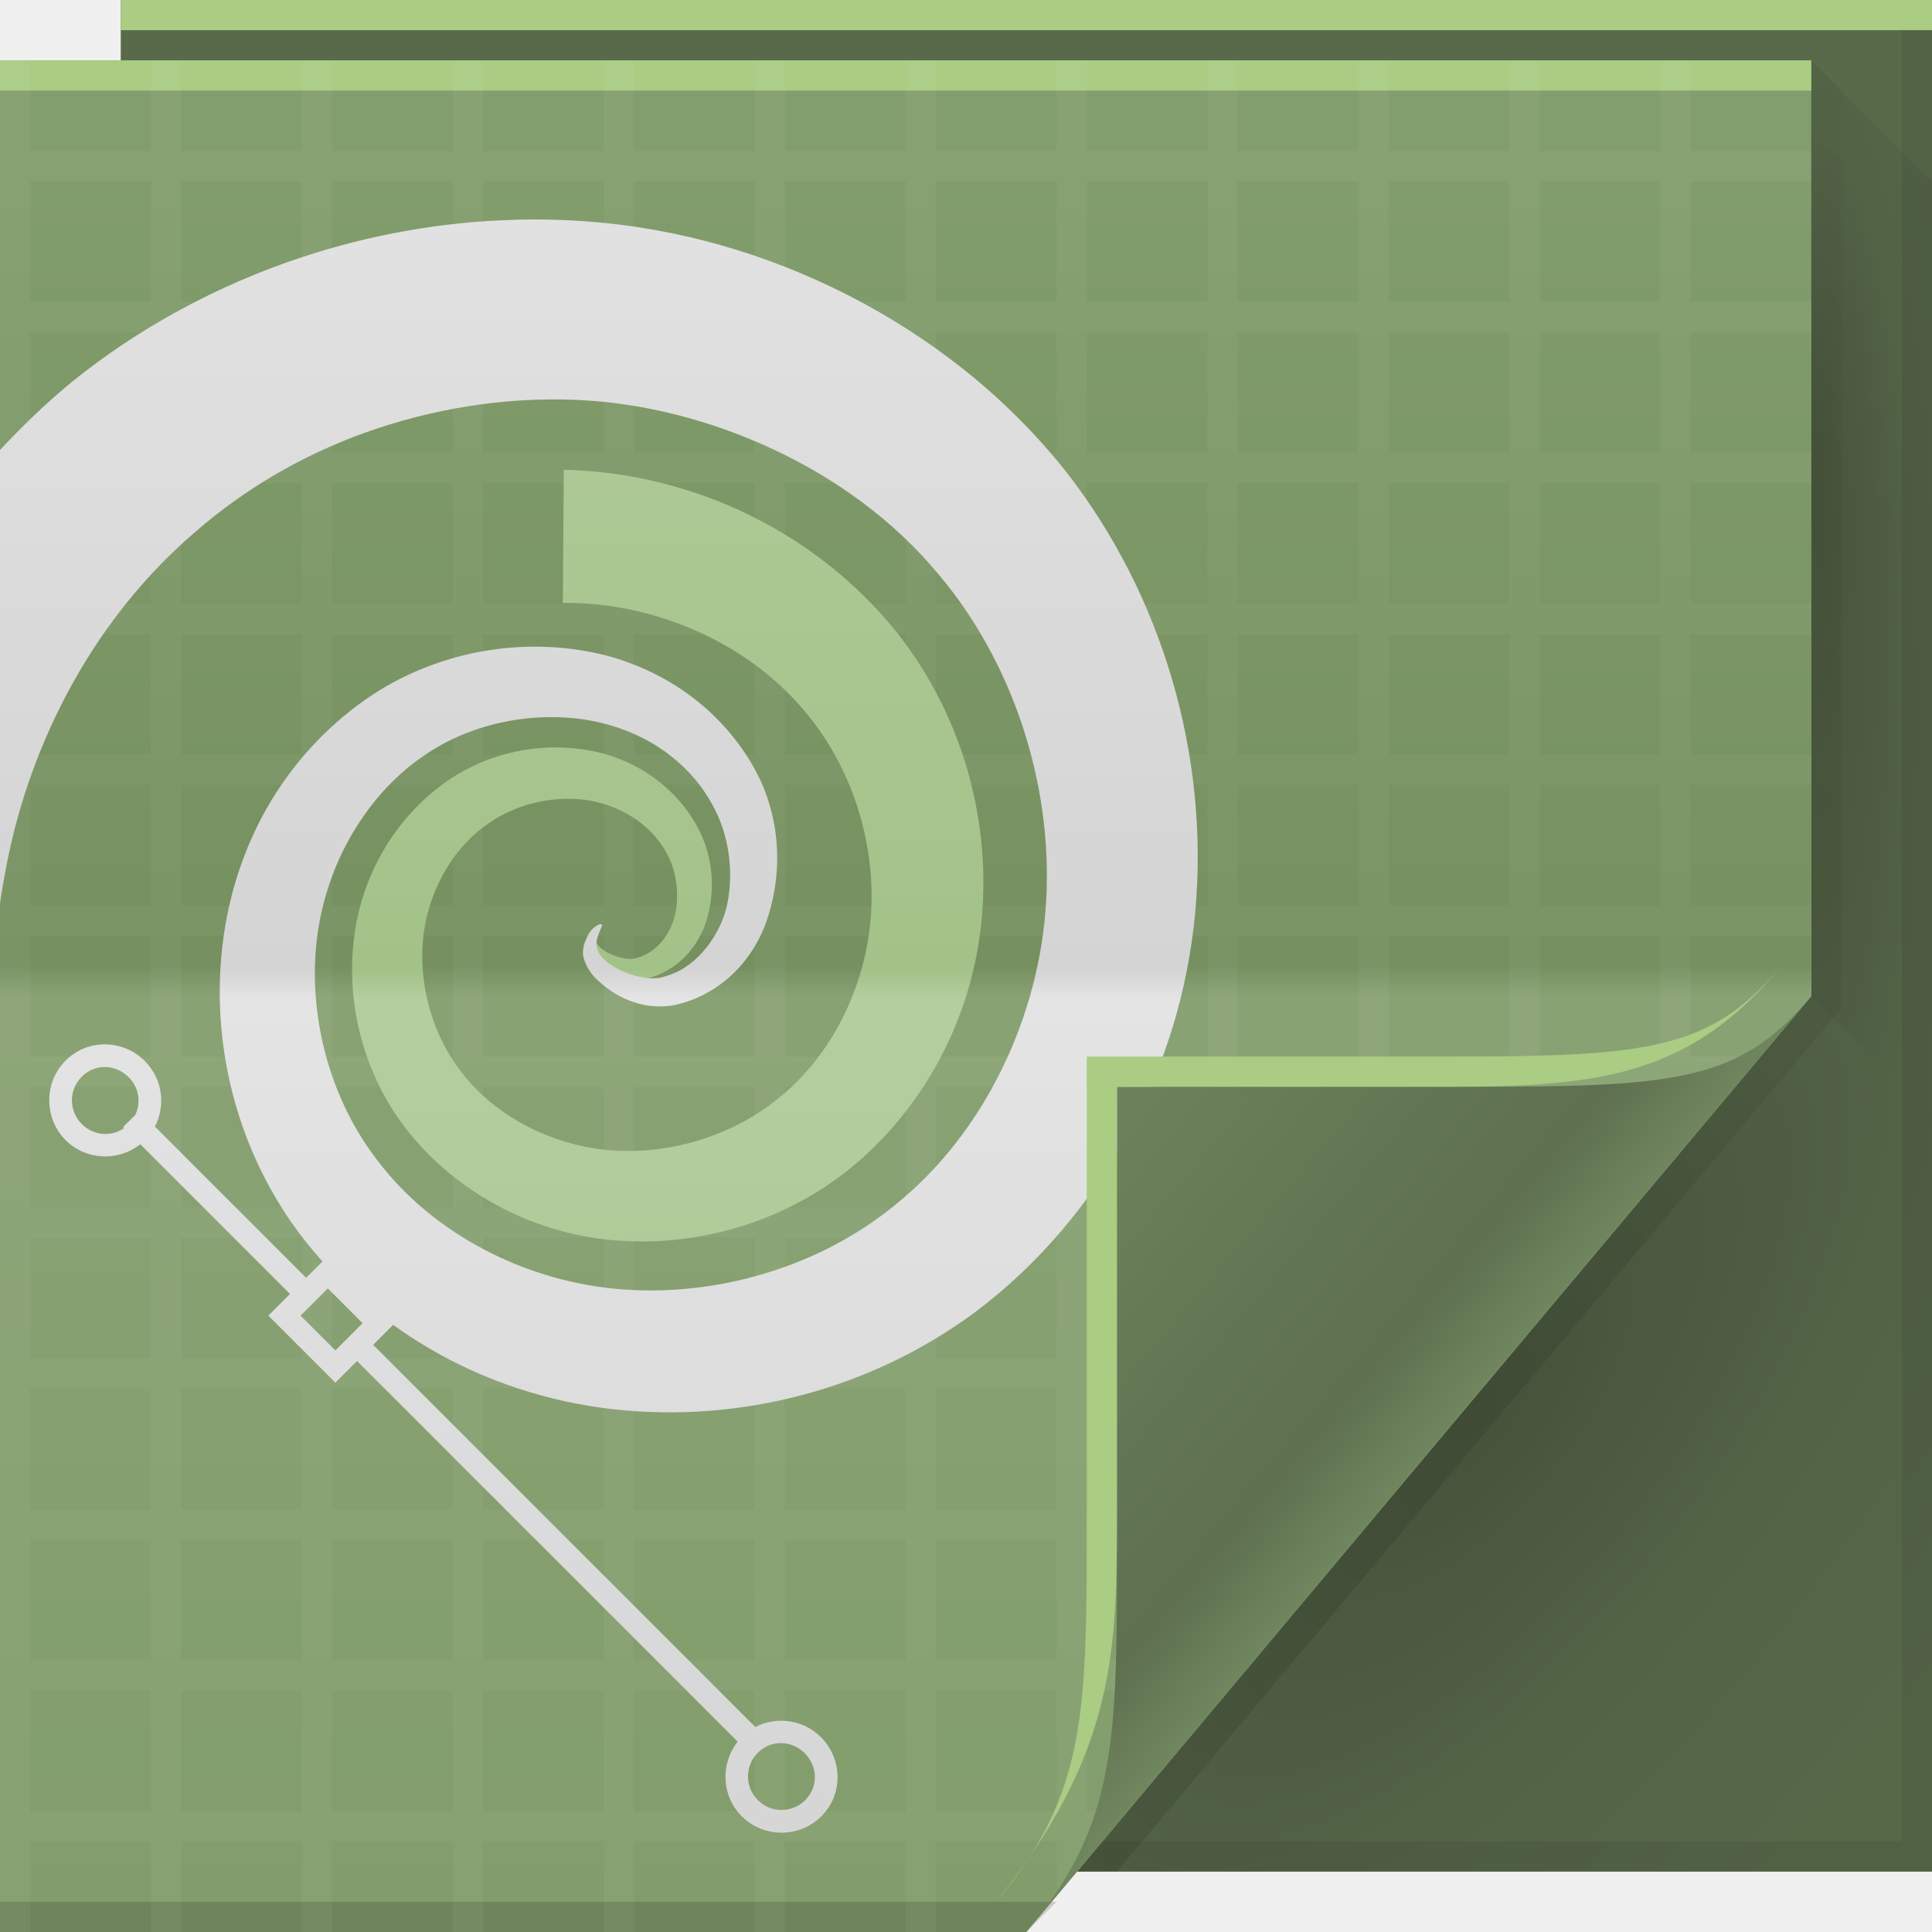
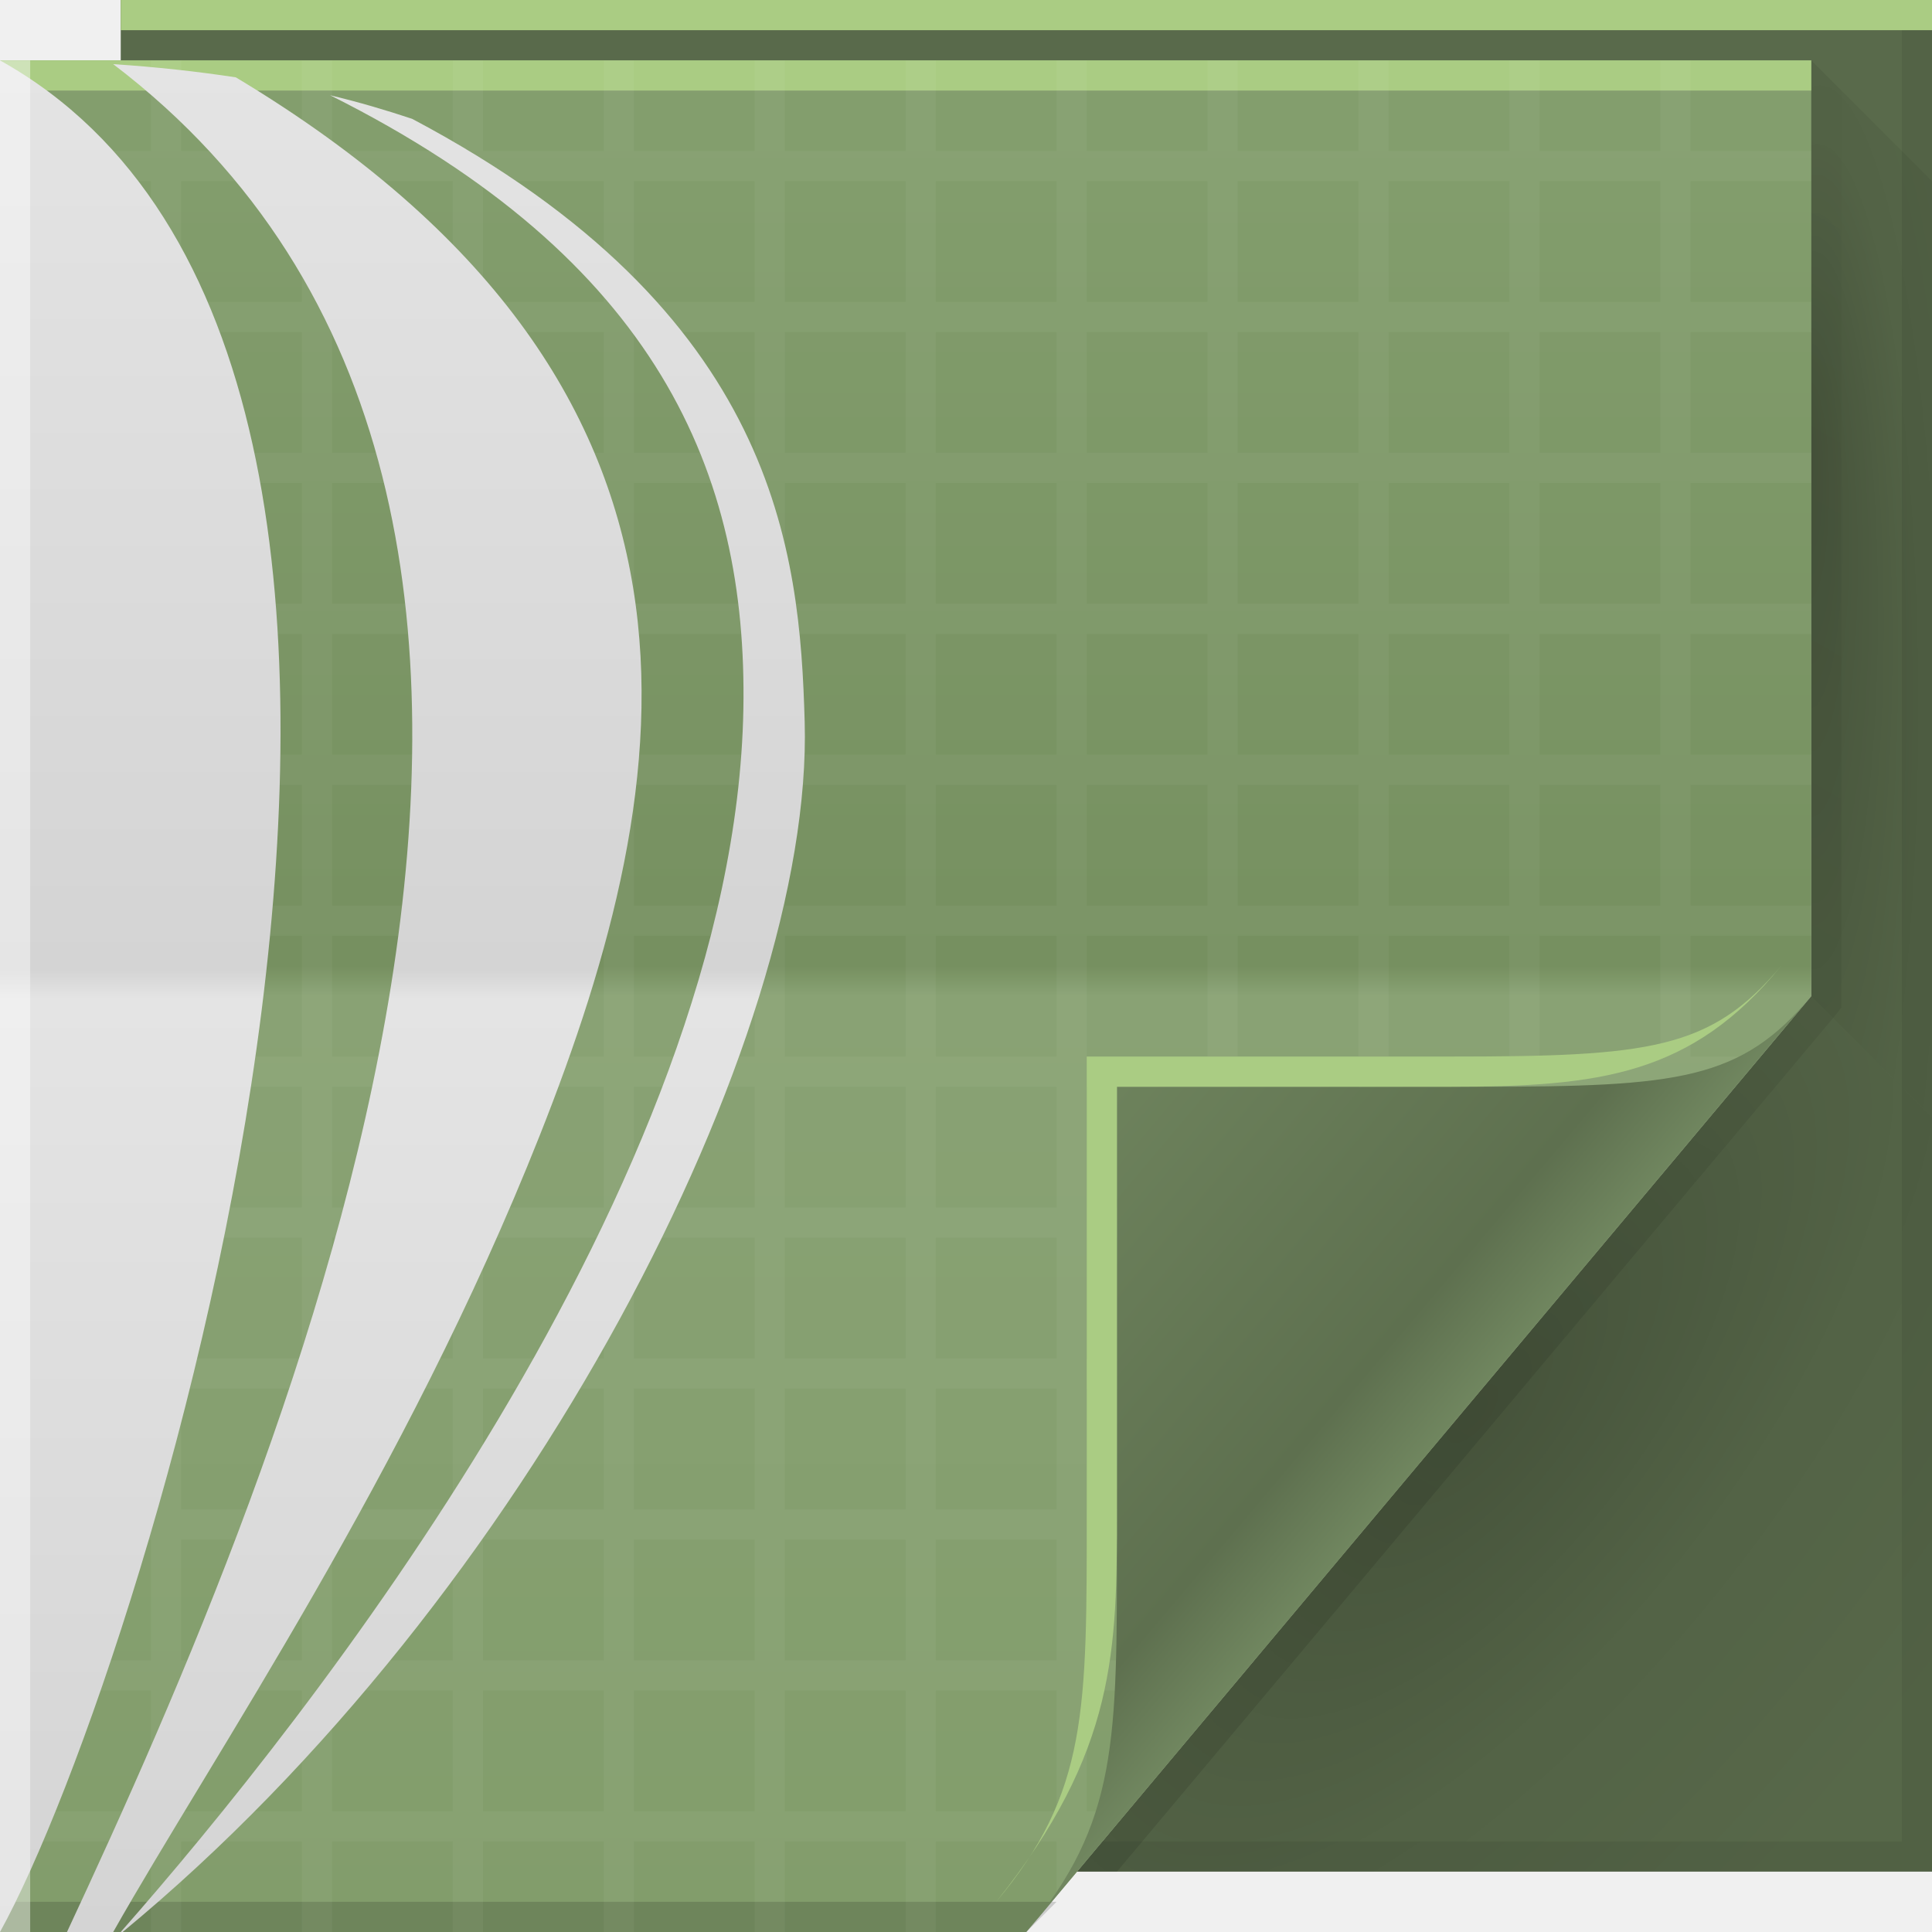
<svg xmlns="http://www.w3.org/2000/svg" xmlns:xlink="http://www.w3.org/1999/xlink" version="1.1" width="64" height="64" id="svg13094">
  <defs id="defs11">
    <radialGradient cx="60.562" cy="21.045" r="2" fx="59.604" fy="21.241" id="radialGradient3811-3" xlink:href="#radialGradient3996" gradientUnits="userSpaceOnUse" gradientTransform="matrix(0,19.31882,-3.43006,0,132.7475,-1136.964)" />
    <radialGradient cx="48.308" cy="47.141" r="14.161" id="radialGradient3996" gradientUnits="userSpaceOnUse" gradientTransform="matrix(0.9396233,0.7747794,-1.797524,2.17997,88.13055,-93.36575)">
      <stop id="stop3954" style="stop-color:#000000;stop-opacity:0.223" offset="0" />
      <stop id="stop3958" style="stop-color:#000000;stop-opacity:0.068" offset="0.5" />
      <stop id="stop3956" style="stop-color:#000000;stop-opacity:0.024" offset="1" />
    </radialGradient>
    <linearGradient x1="45" y1="52" x2="73" y2="4" id="linearGradient4308" gradientUnits="userSpaceOnUse">
      <stop id="stop4304" style="stop-color:#000000;stop-opacity:0.107" offset="0" />
      <stop id="stop4306" style="stop-color:#000000;stop-opacity:0" offset="1" />
    </linearGradient>
    <linearGradient x1="48.918" y1="46.214" x2="32.67" y2="24" id="linearGradient4259" gradientUnits="userSpaceOnUse">
      <stop id="stop3988" style="stop-color:#ffffff;stop-opacity:0.53" offset="0" />
      <stop id="stop3990" style="stop-color:#ffffff;stop-opacity:0" offset="1" />
    </linearGradient>
    <linearGradient x1="31" y1="64" x2="31" y2="2" id="linearGradient3984" gradientUnits="userSpaceOnUse">
      <stop id="stop3099" style="stop-color:#829d6b;stop-opacity:1;" offset="0" />
      <stop id="stop3875" style="stop-color:#89a274;stop-opacity:1;" offset="0.5" />
      <stop id="stop3873" style="stop-color:#769060;stop-opacity:1;" offset="0.516" />
      <stop id="stop3101" style="stop-color:#849f6e;stop-opacity:1;" offset="1" />
    </linearGradient>
    <linearGradient x1="48.992" y1="46.125" x2="37" y2="36" id="linearGradient4280" gradientUnits="userSpaceOnUse">
      <stop id="stop4293" style="stop-color:#70865f;stop-opacity:1;" offset="0" />
      <stop id="stop4295" style="stop-color:#5e704f;stop-opacity:1;" offset="0.21" />
      <stop id="stop4297" style="stop-color:#6d825c;stop-opacity:1;" offset="1" />
    </linearGradient>
    <radialGradient cx="48.308" cy="47.141" r="14.161" id="radialGradient3220" xlink:href="#radialGradient3996" gradientUnits="userSpaceOnUse" gradientTransform="matrix(0.9396233,0.7747794,-1.797524,2.17997,88.13055,-93.36575)" />
-     <linearGradient x1="31" y1="64" x2="31" y2="2" id="linearGradient3984-6" gradientUnits="userSpaceOnUse">
-       <stop id="stop3099-1" style="stop-color:#e3e3e3;stop-opacity:1;" offset="0" />
-       <stop id="stop3875-2" style="stop-color:#ededed;stop-opacity:1;" offset="0.5" />
-       <stop id="stop3873-5" style="stop-color:#e4e4e4;stop-opacity:1;" offset="0.516" />
-       <stop id="stop3101-0" style="stop-color:#e9e9e9;stop-opacity:1;" offset="1" />
-     </linearGradient>
-     <linearGradient xlink:href="#linearGradient3984-6" id="linearGradient3814" x1="-2886.754" y1="632.015" x2="-2886.754" y2="100.564" gradientUnits="userSpaceOnUse" />
-     <linearGradient xlink:href="#linearGradient3918-7-6" id="linearGradient4549-8-1-8" gradientUnits="userSpaceOnUse" gradientTransform="translate(-3117.602,-1600.228)" x1="3113.439" y1="1664.362" x2="3113.439" y2="1602.362" />
-     <linearGradient x1="31" y1="64" x2="31" y2="2" id="linearGradient3918-7-6" gradientUnits="userSpaceOnUse">
-       <stop id="stop3920-3-1" style="stop-color:#d4d4d4;stop-opacity:1" offset="0" />
-       <stop id="stop3922-9-0" style="stop-color:#e4e4e4;stop-opacity:1" offset="0.501" />
-       <stop id="stop3924-8-2" style="stop-color:#d4d4d4;stop-opacity:1" offset="0.516" />
-       <stop id="stop3926-0-8" style="stop-color:#e4e4e4;stop-opacity:1" offset="1" />
-     </linearGradient>
-     <linearGradient xlink:href="#linearGradient3918-5" id="linearGradient4549-8-1" gradientUnits="userSpaceOnUse" gradientTransform="translate(-3117.602,-1600.228)" x1="3113.439" y1="1664.362" x2="3113.439" y2="1602.362" />
-     <linearGradient x1="31" y1="64" x2="31" y2="2" id="linearGradient3918-5" gradientUnits="userSpaceOnUse">
-       <stop id="stop3920-82" style="stop-color:#d4d4d4;stop-opacity:1" offset="0" />
-       <stop id="stop3922-01" style="stop-color:#e4e4e4;stop-opacity:1" offset="0.501" />
-       <stop id="stop3924-5" style="stop-color:#d4d4d4;stop-opacity:1" offset="0.516" />
-       <stop id="stop3926-5" style="stop-color:#e4e4e4;stop-opacity:1" offset="1" />
-     </linearGradient>
-     <linearGradient xlink:href="#linearGradient5488-4" id="linearGradient5047-0" gradientUnits="userSpaceOnUse" gradientTransform="translate(-7995.101,400.0633)" x1="8049.217" y1="-335.929" x2="8049.217" y2="-397.929" />
-     <linearGradient id="linearGradient5488-4">
-       <stop id="stop5490-6" style="stop-color:#a3c288;stop-opacity:1;" offset="0" />
-       <stop id="stop5492-4" style="stop-color:#b5ce9f;stop-opacity:1;" offset="0.501" />
-       <stop id="stop5494-5" style="stop-color:#a3c288;stop-opacity:1;" offset="0.516" />
-       <stop id="stop5496-2" style="stop-color:#b5ce9f;stop-opacity:1;" offset="1" />
+     <linearGradient xlink:href="#linearGradient3918-5-0" id="linearGradient4549-8-1-2" gradientUnits="userSpaceOnUse" gradientTransform="translate(-3117.602,-1600.228)" x1="3113.439" y1="1664.362" x2="3113.439" y2="1602.362" />
+     <linearGradient x1="31" y1="64" x2="31" y2="2" id="linearGradient3918-5-0" gradientUnits="userSpaceOnUse">
+       <stop id="stop3920-82-1" style="stop-color:#d4d4d4;stop-opacity:1" offset="0" />
+       <stop id="stop3922-01-4" style="stop-color:#e4e4e4;stop-opacity:1" offset="0.501" />
+       <stop id="stop3924-5-3" style="stop-color:#d4d4d4;stop-opacity:1" offset="0.516" />
+       <stop id="stop3926-5-5" style="stop-color:#e4e4e4;stop-opacity:1" offset="1" />
    </linearGradient>
  </defs>
  <path d="M 4,0 64,0 64,62 4,62 z" id="path3960" style="fill:#596a4b;fill-opacity:1;fill-rule:nonzero" />
  <path d="m 60,2 4,4 0,31 -4,-4 z" id="path3900" style="fill:url(#radialGradient3811-3);fill-rule:nonzero" />
  <path d="M 63,0 V 61 H 4 v 1 h 59 1 V 61 0 h -1 z" id="path4299" style="fill:#000000;fill-opacity:0.072;fill-rule:nonzero" />
  <path d="M 60,2 60,33 35,62 37,62 60.781,33.656 61,33.375 61,33 61,3 z" id="path3922" style="fill:url(#linearGradient4308);fill-rule:nonzero" />
  <path d="M 0,2 60,2 60,33 34,64 0,64 z" id="path4257" style="fill:url(#linearGradient4259);fill-rule:nonzero" />
  <path d="M 0,2 60,2 60,33 34,64 0,64 z" id="path3982" style="fill:url(#linearGradient3984);fill-rule:nonzero" />
  <path d="M 0,2 60,2 60,3 0,3 z" id="path4253" style="fill:#aacc83;fill-opacity:1;fill-rule:nonzero" />
  <path d="m 0,63 35,0 -1,1 -34,0 z" id="path4255" style="fill:#000000;fill-opacity:0.155;fill-rule:nonzero" />
  <path d="M 4,0 64,0 64,1 4,1 z" id="path3878" style="fill:#aacc83;fill-opacity:1;fill-rule:nonzero" />
  <g id="g3079">
    <path d="m 0,2 0,3 0,1 0,4 0,1 0,4 0,1 0,4 0,1 0,4 0,1 0,4 0,1 0,4 0,1 0,4 0,1 0,4 0,1 0,4 0,1 0,4 0,1 0,4 0,1 0,3 1,0 0,-3 4,0 0,3 1,0 0,-3 4,0 0,3 1,0 0,-3 4,0 0,3 1,0 0,-3 4,0 0,3 1,0 0,-3 4,0 0,3 1,0 0,-3 4,0 0,3 1,0 0,-3 4,0 0,1.812 1,-1.188 0,-0.625 0.531,0 0.812,-1 L 36,60 l 0,-4 4,0 0,0.844 L 41.562,55 41,55 41,51 44.906,51 46,49.688 46,46 49.094,46 49.938,45 46,45 l 0,-4 4,0 0,3.938 1,-1.219 L 51,41 53.281,41 54.125,40 51,40 l 0,-4 4,0 0,2.969 1,-1.188 L 56,36 57.469,36 58.312,35 56,35 l 0,-4 4,0 0,-1 -4,0 0,-4 4,0 0,-1 -4,0 0,-4 4,0 0,-1 -4,0 0,-4 4,0 0,-1 -4,0 0,-4 4,0 0,-1 -4,0 0,-4 4,0 0,-1 -4,0 0,-3 -1,0 0,3 -4,0 0,-3 -1,0 0,3 -4,0 0,-3 -1,0 0,3 -4,0 0,-3 -1,0 0,3 -4,0 0,-3 -1,0 0,3 -4,0 0,-3 -1,0 0,3 -4,0 0,-3 -1,0 0,3 -4,0 0,-3 -1,0 0,3 -4,0 0,-3 -1,0 0,3 -4,0 0,-3 -1,0 0,3 L 6,5 6,2 5,2 5,5 1,5 1,2 0,2 z m 1,4 4,0 0,4 -4,0 0,-4 z m 5,0 4,0 0,4 -4,0 0,-4 z m 5,0 4,0 0,4 -4,0 0,-4 z m 5,0 4,0 0,4 -4,0 0,-4 z m 5,0 4,0 0,4 -4,0 0,-4 z m 5,0 4,0 0,4 -4,0 0,-4 z m 5,0 4,0 0,4 -4,0 0,-4 z m 5,0 4,0 0,4 -4,0 0,-4 z m 5,0 4,0 0,4 -4,0 0,-4 z m 5,0 4,0 0,4 -4,0 0,-4 z m 5,0 4,0 0,4 -4,0 0,-4 z m -50,5 4,0 0,4 -4,0 0,-4 z m 5,0 4,0 0,4 -4,0 0,-4 z m 5,0 4,0 0,4 -4,0 0,-4 z m 5,0 4,0 0,4 -4,0 0,-4 z m 5,0 4,0 0,4 -4,0 0,-4 z m 5,0 4,0 0,4 -4,0 0,-4 z m 5,0 4,0 0,4 -4,0 0,-4 z m 5,0 4,0 0,4 -4,0 0,-4 z m 5,0 4,0 0,4 -4,0 0,-4 z m 5,0 4,0 0,4 -4,0 0,-4 z m 5,0 4,0 0,4 -4,0 0,-4 z m -50,5 4,0 0,4 -4,0 0,-4 z m 5,0 4,0 0,4 -4,0 0,-4 z m 5,0 4,0 0,4 -4,0 0,-4 z m 5,0 4,0 0,4 -4,0 0,-4 z m 5,0 4,0 0,4 -4,0 0,-4 z m 5,0 4,0 0,4 -4,0 0,-4 z m 5,0 4,0 0,4 -4,0 0,-4 z m 5,0 4,0 0,4 -4,0 0,-4 z m 5,0 4,0 0,4 -4,0 0,-4 z m 5,0 4,0 0,4 -4,0 0,-4 z m 5,0 4,0 0,4 -4,0 0,-4 z m -50,5 4,0 0,4 -4,0 0,-4 z m 5,0 4,0 0,4 -4,0 0,-4 z m 5,0 4,0 0,4 -4,0 0,-4 z m 5,0 4,0 0,4 -4,0 0,-4 z m 5,0 4,0 0,4 -4,0 0,-4 z m 5,0 4,0 0,4 -4,0 0,-4 z m 5,0 4,0 0,4 -4,0 0,-4 z m 5,0 4,0 0,4 -4,0 0,-4 z m 5,0 4,0 0,4 -4,0 0,-4 z m 5,0 4,0 0,4 -4,0 0,-4 z m 5,0 4,0 0,4 -4,0 0,-4 z m -50,5 4,0 0,4 -4,0 0,-4 z m 5,0 4,0 0,4 -4,0 0,-4 z m 5,0 4,0 0,4 -4,0 0,-4 z m 5,0 4,0 0,4 -4,0 0,-4 z m 5,0 4,0 0,4 -4,0 0,-4 z m 5,0 4,0 0,4 -4,0 0,-4 z m 5,0 4,0 0,4 -4,0 0,-4 z m 5,0 4,0 0,4 -4,0 0,-4 z m 5,0 4,0 0,4 -4,0 0,-4 z m 5,0 4,0 0,4 -4,0 0,-4 z m 5,0 4,0 0,4 -4,0 0,-4 z m -50,5 4,0 0,4 -4,0 0,-4 z m 5,0 4,0 0,4 -4,0 0,-4 z m 5,0 4,0 0,4 -4,0 0,-4 z m 5,0 4,0 0,4 -4,0 0,-4 z m 5,0 4,0 0,4 -4,0 0,-4 z m 5,0 4,0 0,4 -4,0 0,-4 z m 5,0 4,0 0,4 -4,0 0,-4 z m 5,0 4,0 0,4 -4,0 0,-4 z m 5,0 4,0 0,4 -4,0 0,-4 z m 5,0 4,0 0,4 -4,0 0,-4 z m 5,0 4,0 0,4 -4,0 0,-4 z m -50,5 4,0 0,4 -4,0 0,-4 z m 5,0 4,0 0,4 -4,0 0,-4 z m 5,0 4,0 0,4 -4,0 0,-4 z m 5,0 4,0 0,4 -4,0 0,-4 z m 5,0 4,0 0,4 -4,0 0,-4 z m 5,0 4,0 0,4 -4,0 0,-4 z m 5,0 4,0 0,4 -4,0 0,-4 z m 5,0 4,0 0,4 -4,0 0,-4 z m 5,0 4,0 0,4 -4,0 0,-4 z m 5,0 4,0 0,4 -4,0 0,-4 z m -45,5 4,0 0,4 -4,0 0,-4 z m 5,0 4,0 0,4 -4,0 0,-4 z m 5,0 4,0 0,4 -4,0 0,-4 z m 5,0 4,0 0,4 -4,0 0,-4 z m 5,0 4,0 0,4 -4,0 0,-4 z m 5,0 4,0 0,4 -4,0 0,-4 z m 5,0 4,0 0,4 -4,0 0,-4 z m 5,0 4,0 0,4 -4,0 0,-4 z m 5,0 4,0 0,4 -4,0 0,-4 z m -40,5 4,0 0,4 -4,0 0,-4 z m 5,0 4,0 0,4 -4,0 0,-4 z m 5,0 4,0 0,4 -4,0 0,-4 z m 5,0 4,0 0,4 -4,0 0,-4 z m 5,0 4,0 0,4 -4,0 0,-4 z m 5,0 4,0 0,4 -4,0 0,-4 z m 5,0 4,0 0,4 -4,0 0,-4 z m 5,0 4,0 0,4 -4,0 0,-4 z m 5,0 4,0 0,4 -4,0 0,-4 z m -40,5 4,0 0,4 -4,0 0,-4 z m 5,0 4,0 0,4 -4,0 0,-4 z m 5,0 4,0 0,4 -4,0 0,-4 z m 5,0 4,0 0,4 -4,0 0,-4 z m 5,0 4,0 0,4 -4,0 0,-4 z m 5,0 4,0 0,4 -4,0 0,-4 z m 5,0 4,0 0,4 -4,0 0,-4 z m 5,0 4,0 0,4 -4,0 0,-4 z m -35,5 4,0 0,4 -4,0 0,-4 z m 5,0 4,0 0,4 -4,0 0,-4 z m 5,0 4,0 0,4 -4,0 0,-4 z m 5,0 4,0 0,4 -4,0 0,-4 z m 5,0 4,0 0,4 -4,0 0,-4 z m 5,0 4,0 0,4 -4,0 0,-4 z m 5,0 4,0 0,4 -4,0 0,-4 z" id="path3948" style="fill:#ffffff;fill-opacity:0.042;fill-rule:nonzero" />
  </g>
-   <path style="color:#000000;fill:url(#linearGradient5047-0);fill-opacity:1;fill-rule:nonzero;stroke:none;stroke-width:1;marker:none;visibility:visible;display:inline;overflow:visible;enable-background:accumulate" d="m 18.676,15.559 c -0.01,1.472 -0.021,2.944 -0.031,4.416 0,0 0.223,-0.009 0.644,0.012 0.42,0.021 1.041,0.077 1.816,0.256 0.775,0.179 1.706,0.483 2.683,1.008 0.977,0.524 2,1.27 2.861,2.301 0.68,0.795 1.265,1.786 1.665,2.917 0.4,1.131 0.614,2.402 0.547,3.697 -0.058,1.122 -0.344,2.287 -0.857,3.367 -0.513,1.08 -1.253,2.074 -2.199,2.834 -1.462,1.207 -3.502,1.871 -5.475,1.745 -1.943,-0.124 -3.896,-1.086 -5.049,-2.602 -0.946,-1.21 -1.4,-2.828 -1.274,-4.331 0.065,-0.782 0.306,-1.553 0.678,-2.226 0.372,-0.673 0.876,-1.247 1.471,-1.659 0.929,-0.663 2.12,-0.928 3.182,-0.803 0.58,0.069 1.14,0.276 1.608,0.573 0.468,0.297 0.845,0.684 1.094,1.121 0.376,0.63 0.461,1.399 0.338,2.047 -0.072,0.371 -0.248,0.715 -0.469,0.974 -0.222,0.258 -0.489,0.432 -0.766,0.512 -0.166,0.065 -0.357,0.054 -0.539,0.014 -0.182,-0.04 -0.354,-0.112 -0.502,-0.188 -0.166,-0.104 -0.291,-0.199 -0.33,-0.307 -0.073,-0.117 -0.016,-0.271 0.018,-0.372 0.034,-0.102 0.057,-0.163 0.035,-0.184 -0.021,-0.021 -0.089,-0.007 -0.186,0.078 -0.049,0.043 -0.104,0.104 -0.149,0.193 -0.046,0.089 -0.082,0.206 -0.074,0.361 0.032,0.229 0.175,0.477 0.391,0.646 0.156,0.14 0.356,0.278 0.606,0.375 0.25,0.097 0.549,0.154 0.89,0.106 0.421,-0.075 0.852,-0.27 1.229,-0.597 0.376,-0.327 0.699,-0.786 0.868,-1.346 0.266,-0.856 0.269,-1.911 -0.198,-2.911 -0.312,-0.648 -0.787,-1.241 -1.4,-1.717 -0.613,-0.476 -1.365,-0.833 -2.199,-0.995 -1.439,-0.282 -3.075,-0.058 -4.496,0.806 -0.874,0.542 -1.633,1.288 -2.215,2.183 -0.582,0.895 -0.986,1.938 -1.144,3.051 -0.295,2.058 0.175,4.284 1.438,6.12 1.56,2.224 4.11,3.712 6.875,4.024 2.729,0.308 5.546,-0.446 7.762,-2.086 1.389,-1.047 2.496,-2.381 3.286,-3.85 0.79,-1.469 1.262,-3.072 1.411,-4.674 0.168,-1.805 -0.047,-3.571 -0.541,-5.172 -0.494,-1.601 -1.267,-3.036 -2.204,-4.242 -1.195,-1.513 -2.581,-2.621 -3.913,-3.412 -1.333,-0.791 -2.614,-1.266 -3.693,-1.557 -1.079,-0.291 -1.96,-0.4 -2.561,-0.452 -0.601,-0.052 -0.926,-0.05 -0.926,-0.05 z" id="path3031" />
-   <path style="color:#000000;fill:url(#linearGradient4549-8-1);fill-opacity:1;fill-rule:nonzero;stroke:none;stroke-width:1;marker:none;visibility:visible;display:inline;overflow:visible;enable-background:accumulate" d="m 17.062,7.281 c -2.445,0.063 -4.815,0.502 -7,1.219 C 7.149,9.455 4.543,10.904 2.375,12.656 1.502,13.373 0.725,14.133 0,14.906 L 0,29.938 C 0.045,29.59 0.115,29.201 0.188,28.812 0.476,27.257 1.01,25.388 2,23.406 c 0.99,-1.981 2.446,-4.065 4.5,-5.812 1.521,-1.322 3.4,-2.47 5.562,-3.25 2.163,-0.78 4.606,-1.211 7.094,-1.094 2.15,0.1 4.359,0.657 6.438,1.625 2.079,0.968 4.004,2.351 5.5,4.156 2.421,2.858 3.783,6.879 3.562,10.812 -0.213,3.83 -2.044,7.709 -5.031,10.094 -2.458,2.006 -5.786,2.999 -8.938,2.781 C 17.464,42.497 14.347,40.886 12.5,38.438 10.95,36.429 10.252,33.796 10.469,31.375 c 0.116,-1.288 0.51,-2.536 1.125,-3.625 0.615,-1.089 1.439,-2.026 2.406,-2.688 1.535,-1.078 3.471,-1.465 5.188,-1.25 0.952,0.12 1.869,0.446 2.625,0.938 0.756,0.491 1.351,1.131 1.75,1.844 0.607,1.042 0.741,2.298 0.531,3.344 -0.125,0.611 -0.444,1.178 -0.812,1.594 -0.368,0.416 -0.798,0.687 -1.25,0.812 -0.282,0.101 -0.611,0.07 -0.906,0 -0.295,-0.07 -0.547,-0.185 -0.781,-0.312 C 20.075,31.86 19.873,31.684 19.812,31.5 19.702,31.293 19.783,31.065 19.844,30.906 19.904,30.747 19.967,30.654 19.938,30.625 c -0.029,-0.029 -0.134,-0.011 -0.281,0.125 -0.074,0.068 -0.15,0.174 -0.219,0.312 -0.068,0.139 -0.141,0.328 -0.125,0.562 0.052,0.349 0.288,0.709 0.625,0.969 0.245,0.214 0.549,0.415 0.938,0.562 0.388,0.147 0.853,0.234 1.375,0.156 0.649,-0.119 1.327,-0.428 1.906,-0.938 0.579,-0.509 1.055,-1.224 1.312,-2.094 0.404,-1.329 0.42,-2.953 -0.312,-4.5 -0.485,-0.997 -1.234,-1.923 -2.188,-2.656 -0.954,-0.733 -2.139,-1.285 -3.438,-1.531 -2.225,-0.427 -4.763,-0.071 -6.969,1.281 -1.341,0.838 -2.508,1.986 -3.406,3.375 -0.899,1.389 -1.508,3.043 -1.75,4.781 -0.443,3.165 0.267,6.607 2.25,9.469 1.194,1.695 2.768,3.12 4.594,4.188 1.826,1.067 3.918,1.761 6.094,2 4.15,0.457 8.504,-0.647 12,-3.25 4.14,-3.132 6.779,-8.039 7.25,-13.219 0.474,-5.216 -1.104,-10.524 -4.281,-14.594 -1.99,-2.509 -4.499,-4.455 -7.219,-5.844 -2.72,-1.389 -5.644,-2.211 -8.562,-2.438 -0.83,-0.064 -1.654,-0.084 -2.469,-0.062 z" id="path3942" />
-   <path style="font-size:medium;font-style:normal;font-variant:normal;font-weight:normal;font-stretch:normal;text-indent:0;text-align:start;text-decoration:none;line-height:normal;letter-spacing:normal;word-spacing:normal;text-transform:none;direction:ltr;block-progression:tb;writing-mode:lr-tb;text-anchor:start;baseline-shift:baseline;color:#000000;fill:url(#linearGradient4549-8-1-8);fill-opacity:1;fill-rule:nonzero;stroke:none;stroke-width:1;marker:none;visibility:visible;display:inline;overflow:visible;enable-background:accumulate;font-family:Sans;-inkscape-font-specification:Sans" d="m 4.797,35.148 c -0.725,-0.725 -1.897,-0.741 -2.622,-0.017 -0.725,0.725 -0.725,1.914 8e-7,2.639 0.674,0.674 1.742,0.713 2.472,0.134 l 4.96,4.96 -0.451,0.451 -0.267,0.267 0.267,0.267 1.687,1.687 0.267,0.267 0.267,-0.267 0.451,-0.451 12.609,12.609 c -0.578,0.73 -0.54,1.798 0.134,2.472 0.725,0.725 1.914,0.725 2.639,0 0.725,-0.725 0.708,-1.897 -0.017,-2.622 -0.588,-0.588 -1.472,-0.696 -2.171,-0.334 L 12.362,44.55 12.813,44.099 13.08,43.832 12.813,43.565 11.126,41.878 10.859,41.611 10.592,41.878 10.141,42.329 5.131,37.319 c 0.364,-0.7 0.255,-1.582 -0.334,-2.171 z m -0.534,0.534 c 0.345,0.345 0.414,0.843 0.217,1.253 l -0.401,0.401 0.033,0.033 c -0.433,0.3 -1.016,0.253 -1.403,-0.134 -0.436,-0.436 -0.436,-1.134 0,-1.57 0.436,-0.436 1.117,-0.419 1.553,0.017 z M 26.658,58.078 c 0.436,0.436 0.452,1.117 0.017,1.553 -0.436,0.436 -1.134,0.436 -1.57,0 -0.436,-0.436 -0.436,-1.134 0,-1.57 0.436,-0.436 1.117,-0.419 1.553,0.017 z m -15.799,-15.398 1.152,1.152 -0.902,0.902 -1.152,-1.152 0.902,-0.902 z" id="path4178" />
  <path d="m 60,33 4,4 0,25 -28.323,0 z" id="path3934" style="fill:url(#radialGradient3220);fill-rule:nonzero" />
  <path d="M 34,64 60,33 c -2.329,2.776 -4.361,3 -11,3 H 37 v 15 c 0,6.644 0.044,9.37 -3,13 z" id="path4278" style="fill:url(#linearGradient4280);fill-rule:nonzero" />
  <path d="m 59,32 c -2.329,2.776 -4.361,3 -11,3 H 36 v 15 c 0,6.644 0.044,9.37 -3,13 4,-5 4,-8.357 4,-13 V 36 h 11 c 5,0 8.041,-0.382 11,-4 z" id="path4282" style="fill:#aacc83;fill-opacity:1;fill-rule:nonzero" />
+   <path style="color:#000000;fill:url(#linearGradient4549-8-1-2);fill-opacity:1;fill-rule:nonzero;stroke:none;marker:none;visibility:visible;display:inline;overflow:visible;enable-background:accumulate;stroke-width:1" d="M 0,2 0,64 C 4.932,55.089 18.183,12.14 0,2 z M 3.75,2.125 C 22.989,16.765 9.56,48.269 2.219,64 L 3.75,64 C 7.072,58.131 13.438,48.819 17.875,37.625 22.574,25.771 24.793,12.756 7.812,2.562 6.536,2.369 5.178,2.217 3.75,2.125 z m 7.188,1.031 C 21.785,8.585 24.767,15.701 24.625,23.5 24.34,39.171 10.133,57.036 4,64 l 0.062,0 C 17.545,52.883 26.954,34.35 26.656,23.906 26.496,18.277 25.761,10.347 13.656,3.938 12.794,3.651 11.897,3.384 10.938,3.156 z" id="path3136-9" />
+   <path style="color:#000000;fill:#ffffff;fill-opacity:0.399;fill-rule:nonzero;stroke:none;stroke-width:1;marker:none;visibility:visible;display:inline;overflow:visible;enable-background:accumulate" d="M 0,2 0,64 1,64 1,2 z" id="rect4581" />
</svg>
